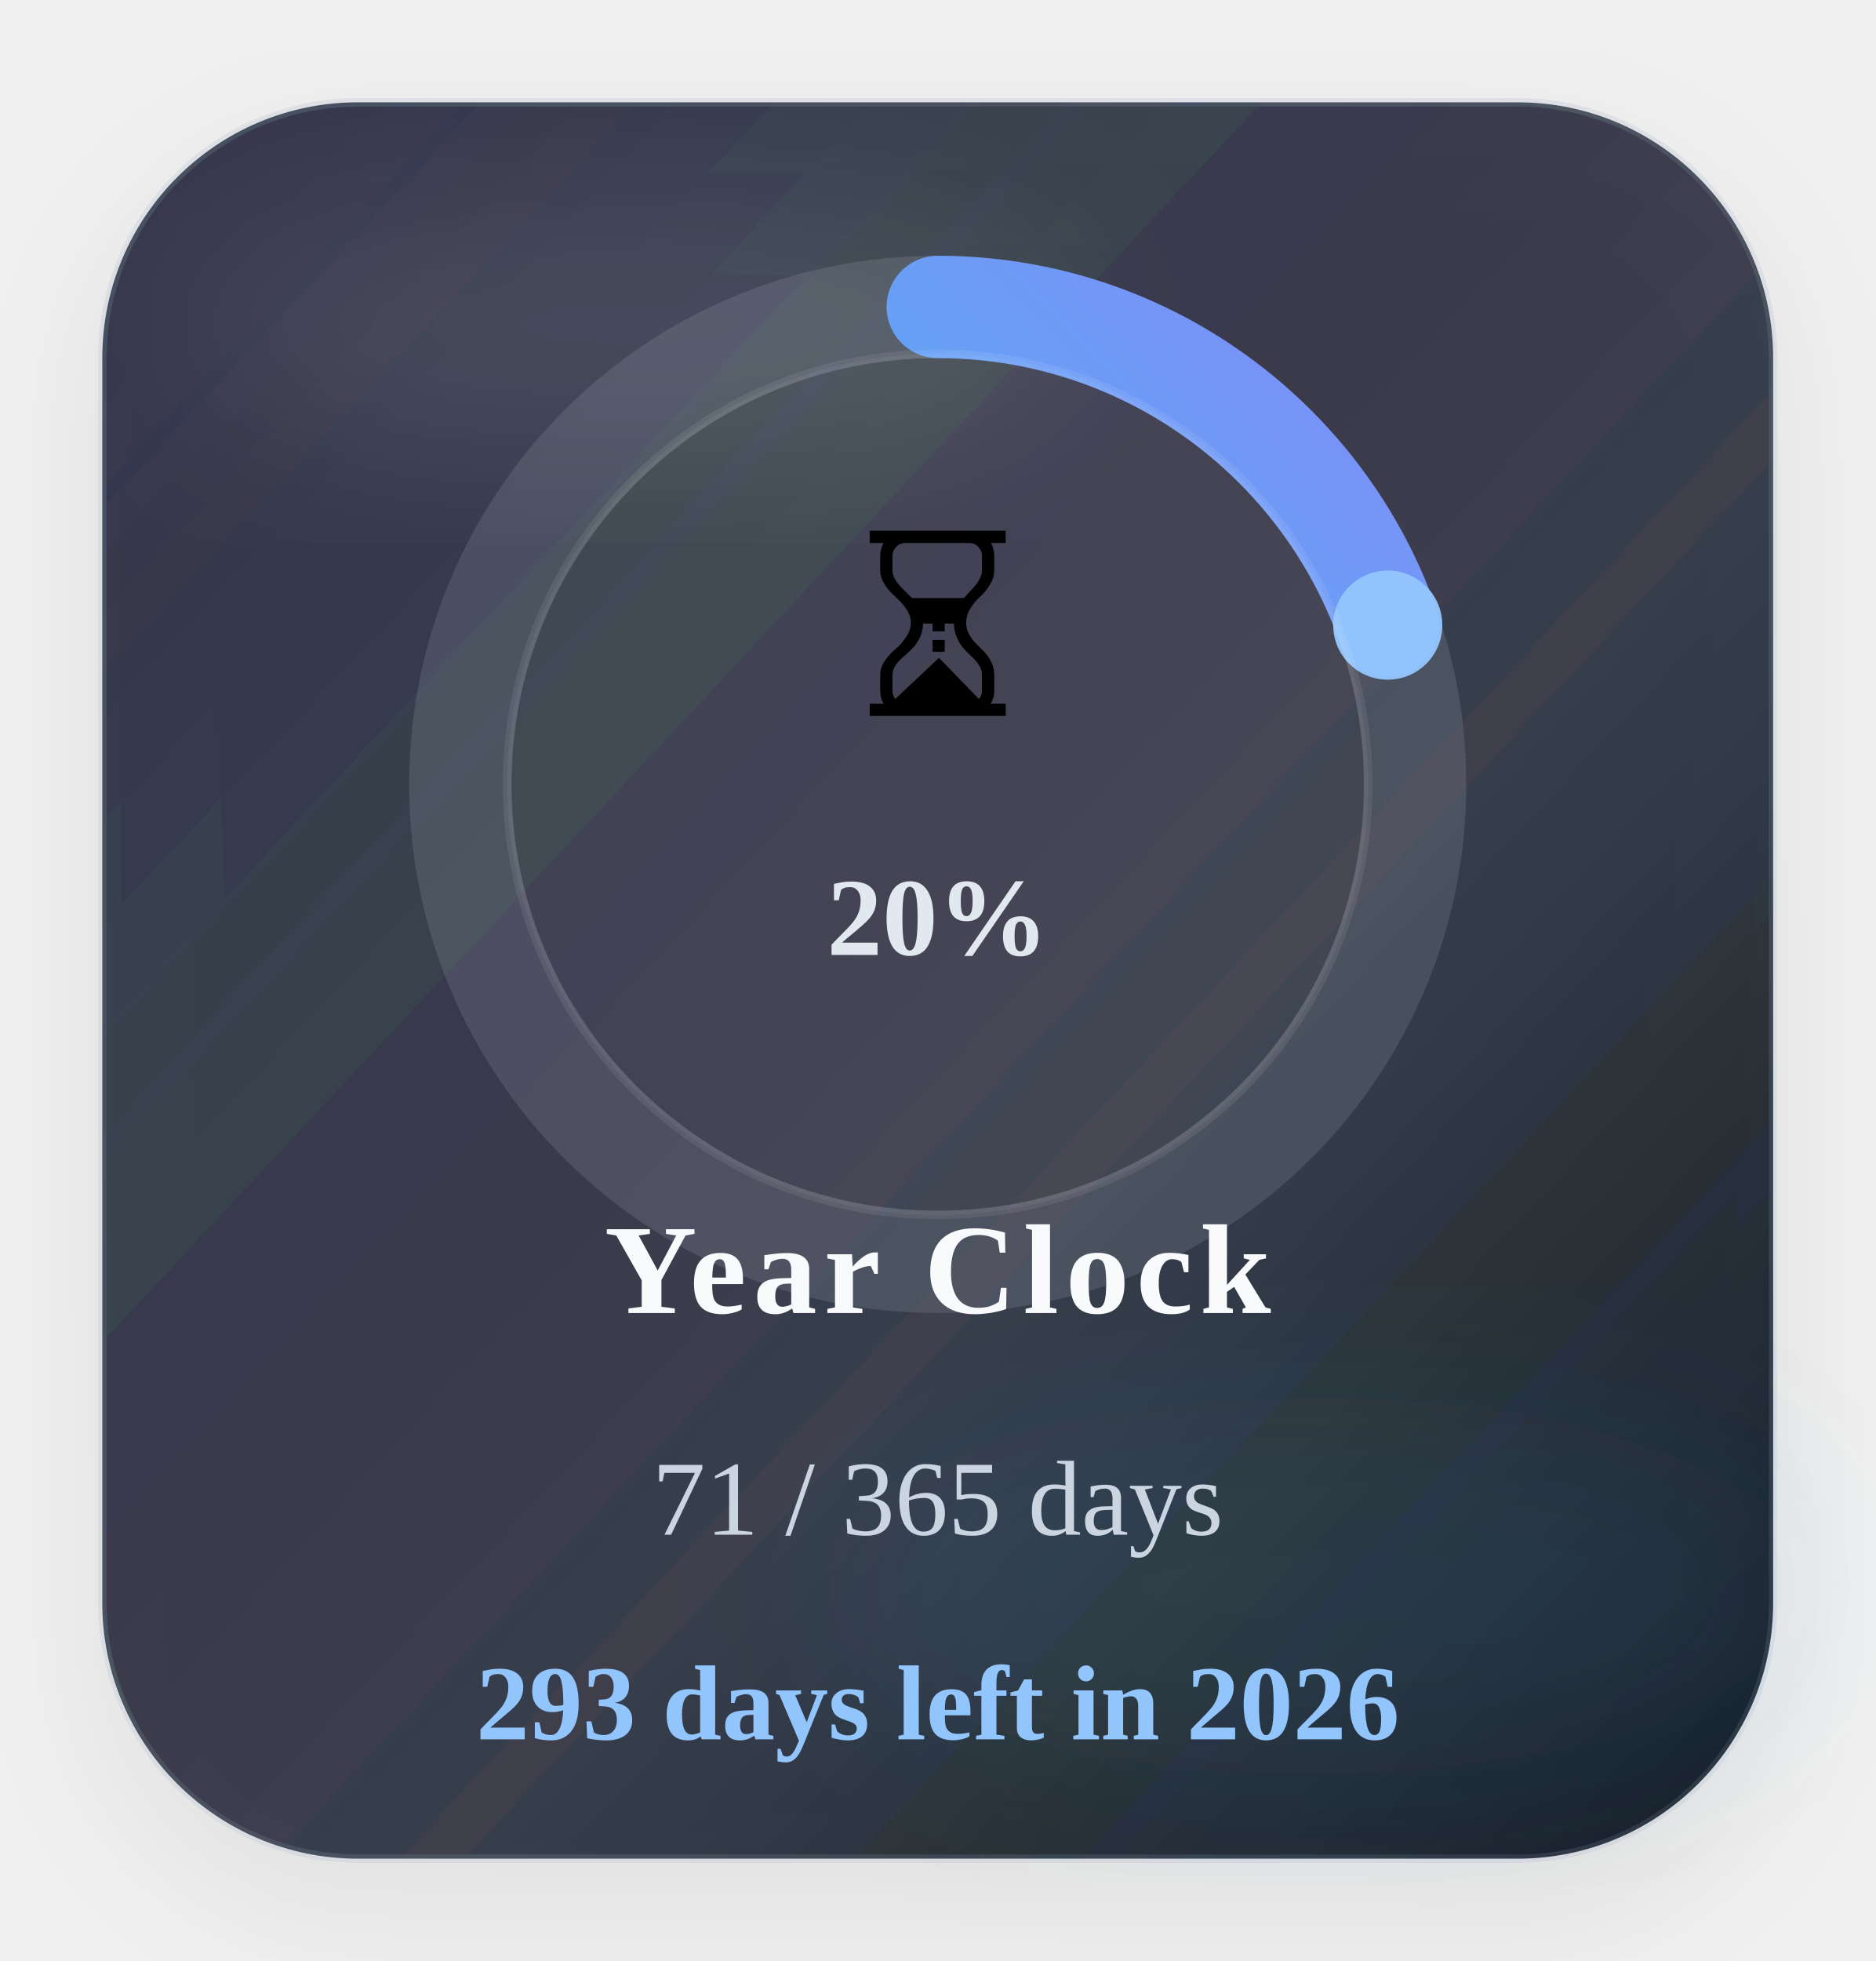
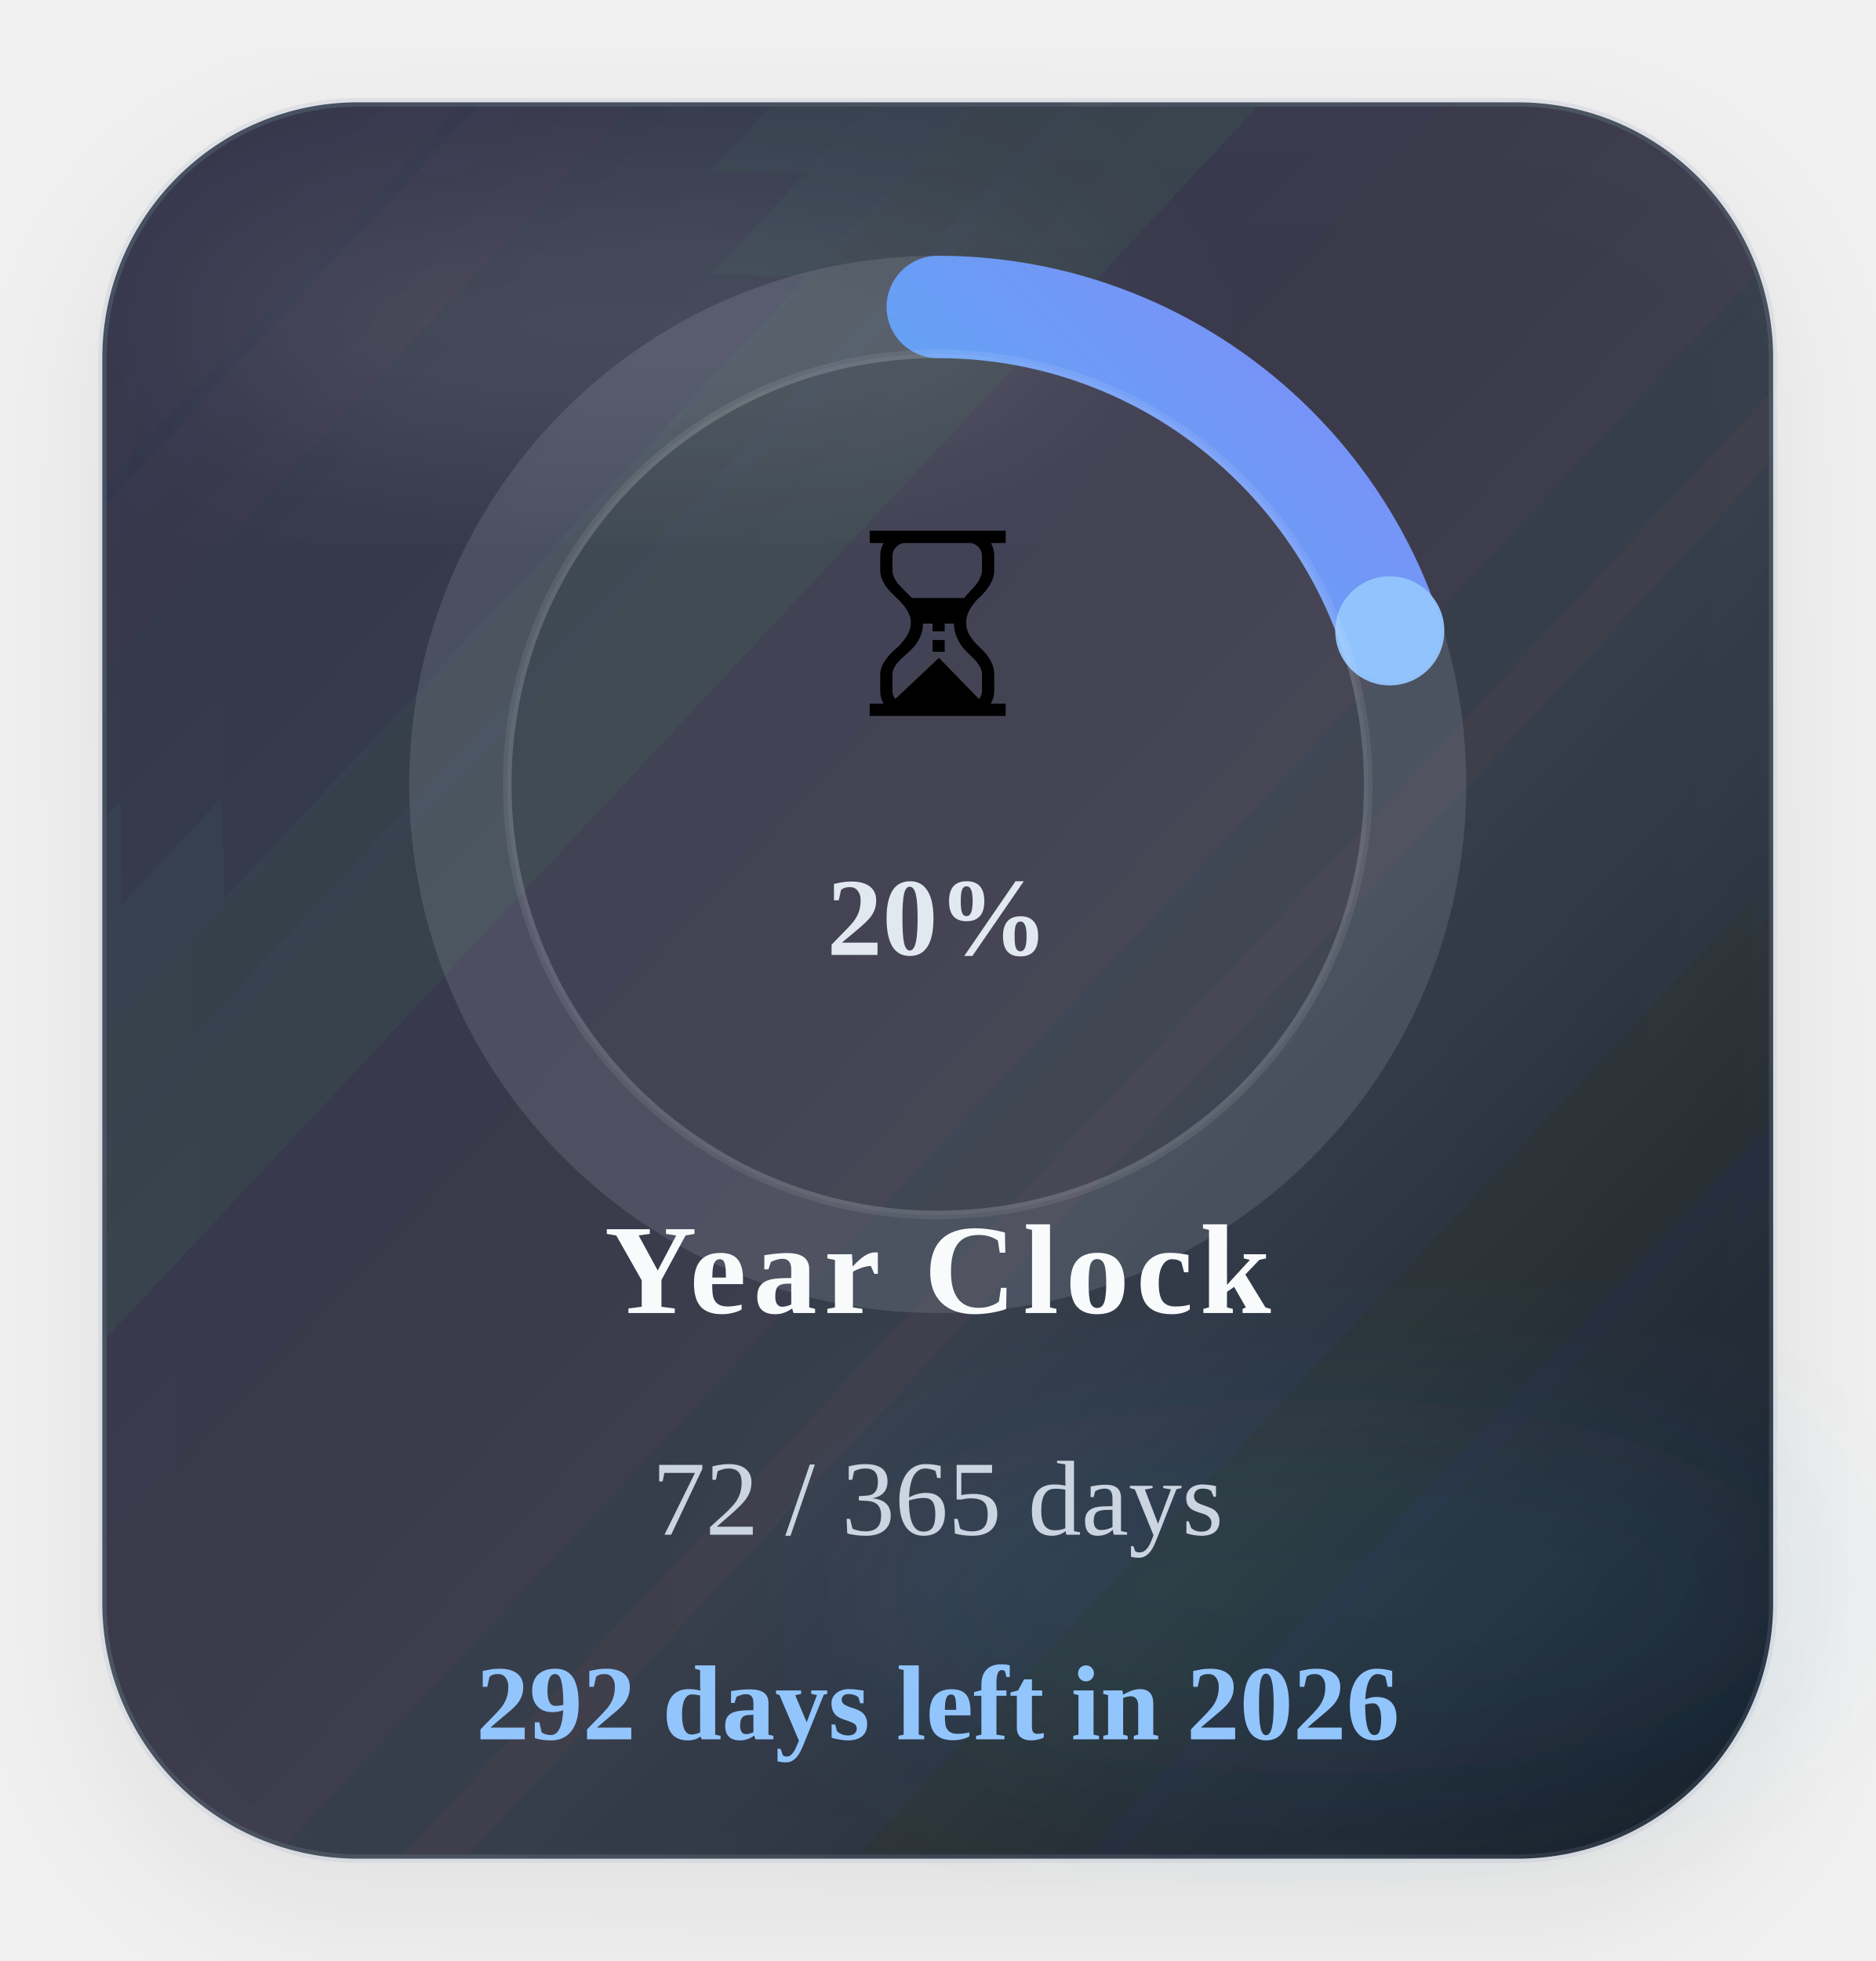
<svg xmlns="http://www.w3.org/2000/svg" width="220" height="230" viewBox="0 0 220 230" role="img" aria-label="Time progress for 2026">
  <defs>
    <linearGradient id="timeGradient" x1="0%" y1="0%" x2="100%" y2="100%">
      <stop offset="0%" stop-color="#22d3ee" />
      <stop offset="100%" stop-color="#818cf8" />
    </linearGradient>
    <linearGradient id="timeCard" x1="0%" y1="0%" x2="100%" y2="100%">
      <stop offset="0%" stop-color="#1c2537" stop-opacity="0.88" />
      <stop offset="60%" stop-color="#111827" stop-opacity="0.8" />
      <stop offset="100%" stop-color="#0b1220" stop-opacity="0.96" />
    </linearGradient>
    <filter id="timeShadow" x="-25%" y="-25%" width="150%" height="150%">
      <feDropShadow dx="0" dy="6" stdDeviation="8" flood-color="#020617" flood-opacity="0.08" />
    </filter>
    <filter id="timeBlur" x="-30%" y="-30%" width="160%" height="160%">
      <feGaussianBlur stdDeviation="10" />
    </filter>
  </defs>
  <rect x="12" y="12" width="196" height="206" rx="30" fill="url(#timeCard)" stroke="#94a3b8" stroke-opacity="0.18" filter="url(#timeShadow)" />
  <ellipse cx="74" cy="38" rx="54" ry="16" fill="#ffffff" fill-opacity="0.09" filter="url(#timeBlur)" />
  <ellipse cx="154" cy="186" rx="58" ry="22" fill="#38bdf8" fill-opacity="0.08" filter="url(#timeBlur)" />
  <circle class="ring-track" cx="110" cy="92" r="56" fill="none" stroke="#cbd5e1" stroke-opacity="0.14" stroke-width="12" />
-   <circle class="progress-ring" cx="110" cy="92" r="56" fill="none" stroke="url(#timeGradient)" stroke-width="12" stroke-linecap="round" stroke-dasharray="351.86" stroke-dashoffset="282.94" data-target-offset="282.94" data-ring-length="351.86" transform="rotate(-90 110 92)" />
-   <circle class="progress-endcap" cx="162.79" cy="73.32" r="6.4" fill="#93c5fd" fill-opacity="0.96" data-center-x="110" data-center-y="92" data-radius="56" data-target-angle="-19.4836" />
+   <circle class="progress-ring" cx="110" cy="92" r="56" fill="none" stroke="url(#timeGradient)" stroke-width="12" stroke-linecap="round" stroke-dasharray="351.86" stroke-dashoffset="282.23" data-target-offset="282.23" data-ring-length="351.86" transform="rotate(-90 110 92)" />
+   <circle class="progress-endcap" cx="163.03" cy="73.99" r="6.4" fill="#93c5fd" fill-opacity="0.96" data-center-x="110" data-center-y="92" data-radius="56" data-target-angle="-18.7596" />
  <circle class="ring-core" cx="110" cy="92" r="50.5" fill="#ffffff" fill-opacity="0.05" stroke="#ffffff" stroke-opacity="0.08" />
  <text class="progress-emoji" x="110" y="84" text-anchor="middle" font-size="30">⏳</text>
  <text class="progress-percent" x="110" y="112" text-anchor="middle" font-size="13" font-weight="700" fill="#e2e8f0">20%</text>
  <text class="progress-label" x="110" y="154" text-anchor="middle" font-size="15" font-weight="700" letter-spacing="0.8" fill="#f8fafc">Year Clock</text>
-   <text class="progress-value" x="110" y="180" text-anchor="middle" font-size="12.5" fill="#cbd5e1">71 / 365 days</text>
-   <text class="progress-status" data-status-state="remaining" x="110" y="204" text-anchor="middle" font-size="12.5" font-weight="700" fill="#93c5fd">293 days left in 2026</text>
+   <text class="progress-value" x="110" y="180" text-anchor="middle" font-size="12.5" fill="#cbd5e1">72 / 365 days</text>
+   <text class="progress-status" data-status-state="remaining" x="110" y="204" text-anchor="middle" font-size="12.5" font-weight="700" fill="#93c5fd">292 days left in 2026</text>
</svg>
